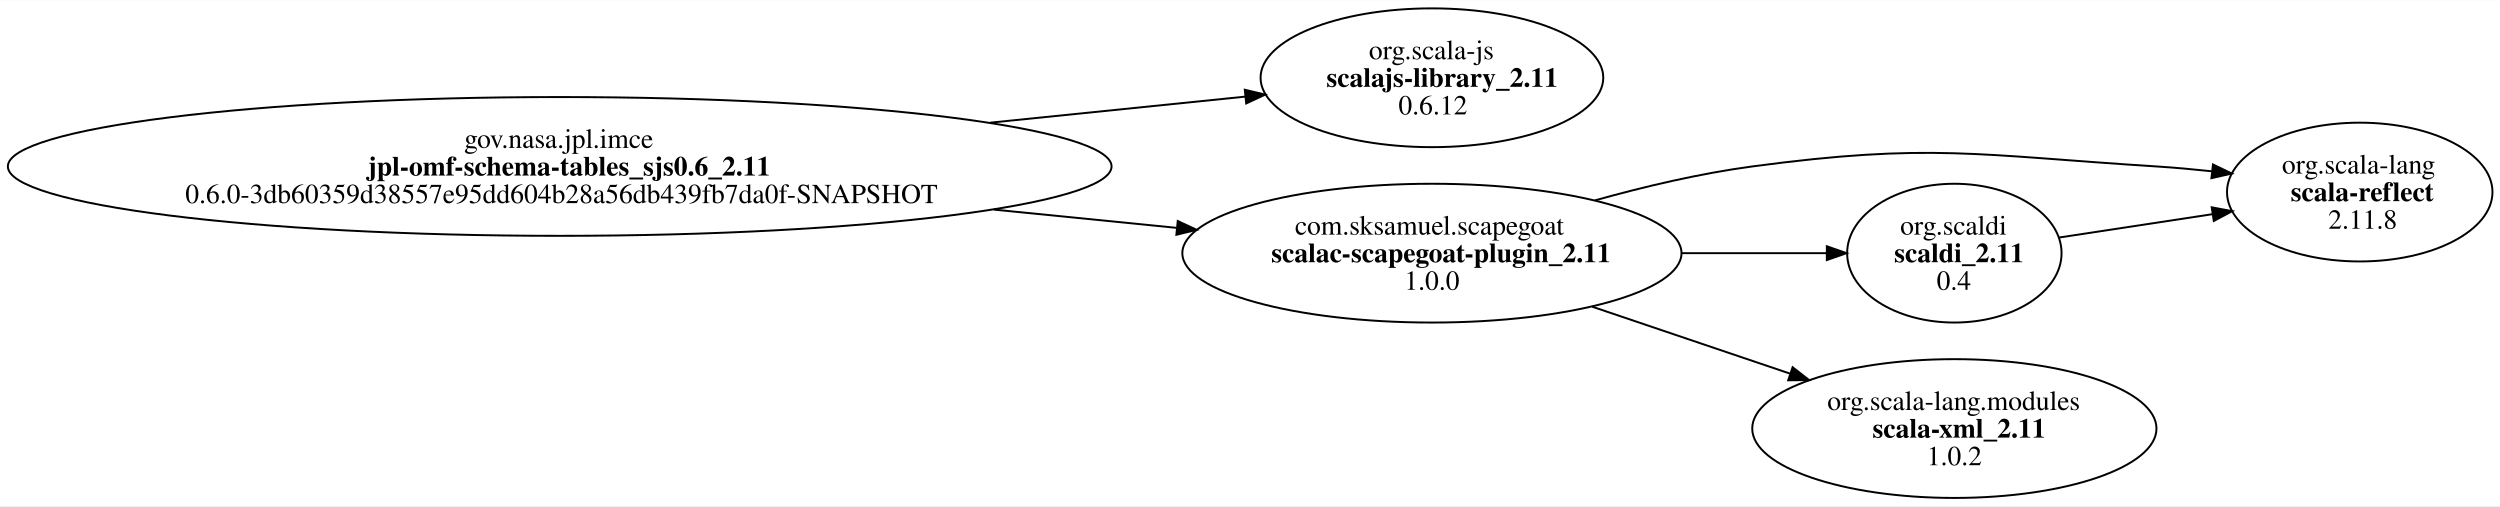
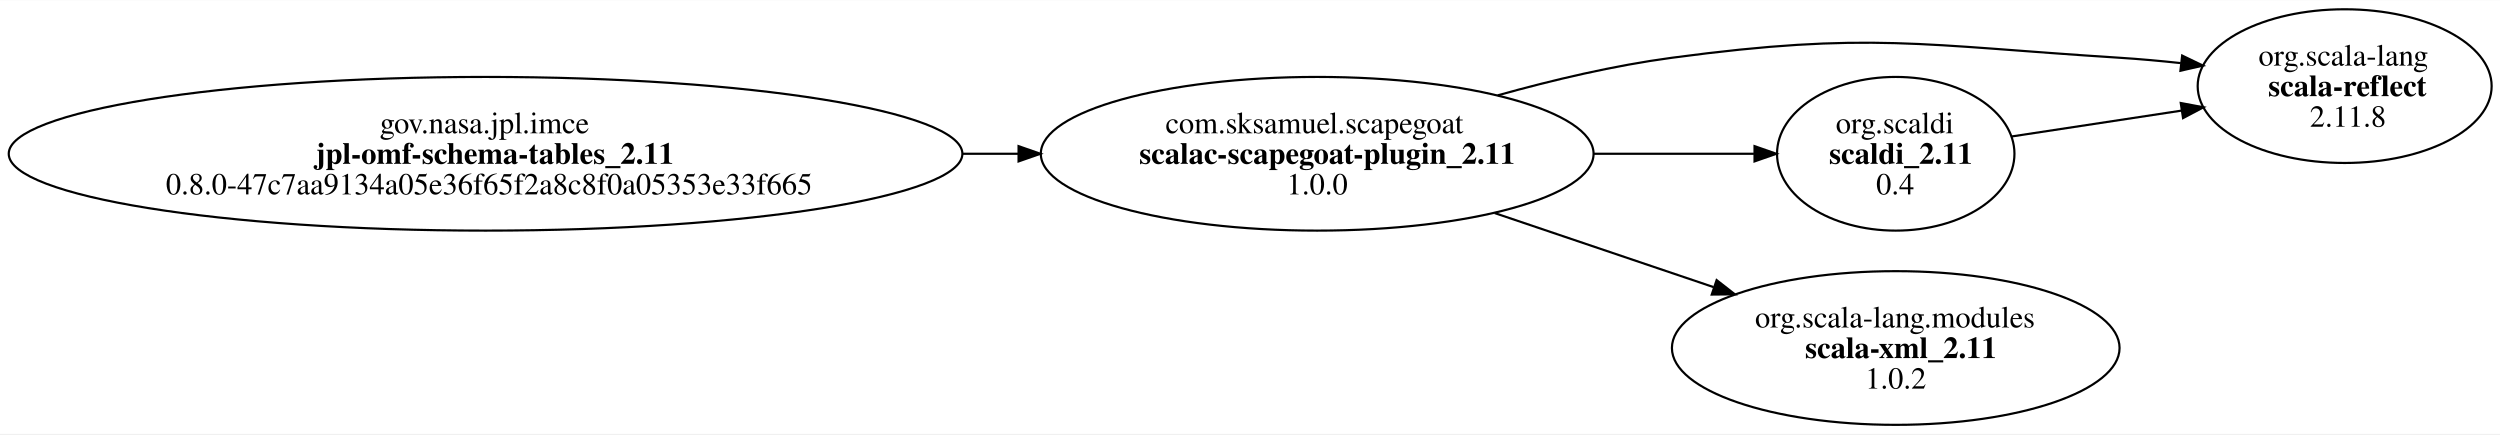
- <svg xmlns="http://www.w3.org/2000/svg" width="1269pt" height="257pt" viewBox="0.00 0.00 1268.58 256.71">
-   <g id="graph0" class="graph" transform="scale(1 1) rotate(0) translate(4 252.711)">
-     <polygon fill="white" stroke="none" points="-4,4 -4,-252.711 1264.58,-252.711 1264.58,4 -4,4" />
+ <svg xmlns="http://www.w3.org/2000/svg" width="1146pt" height="199pt" viewBox="0.00 0.00 1145.55 198.71">
+   <g id="graph0" class="graph" transform="scale(1 1) rotate(0) translate(4 194.711)">
+     <polygon fill="white" stroke="none" points="-4,4 -4,-194.711 1141.55,-194.711 1141.55,4 -4,4" />
    <g id="node1" class="node">
-       <ellipse fill="none" stroke="black" cx="280.014" cy="-168.355" rx="280.029" ry="35.211" />
-       <text text-anchor="start" x="231.514" y="-177.755" font-family="Times,serif" font-size="14.00">gov.nasa.jpl.imce</text>
-       <text text-anchor="start" x="182.514" y="-163.755" font-family="Times,serif" font-weight="bold" font-size="14.00">jpl-omf-schema-tables_sjs0.6_2.11</text>
-       <text text-anchor="start" x="90.014" y="-149.755" font-family="Times,serif" font-size="14.00">0.6.0-3db60359d38557e95dd604b28a56db439fb7da0f-SNAPSHOT</text>
+       <ellipse fill="none" stroke="black" cx="218.496" cy="-124.355" rx="218.492" ry="35.211" />
+       <text text-anchor="start" x="169.996" y="-133.755" font-family="Times,serif" font-size="14.00">gov.nasa.jpl.imce</text>
+       <text text-anchor="start" x="140.496" y="-119.755" font-family="Times,serif" font-weight="bold" font-size="14.00">jpl-omf-schema-tables_2.11</text>
+       <text text-anchor="start" x="71.996" y="-105.755" font-family="Times,serif" font-size="14.00">0.8.0-47c7aa9134a05e36f65f2a8c8f0a05353e33f665</text>
+     </g>
+     <g id="node3" class="node">
+       <ellipse fill="none" stroke="black" cx="599.564" cy="-124.355" rx="126.644" ry="35.211" />
+       <text text-anchor="start" x="530.064" y="-133.755" font-family="Times,serif" font-size="14.00">com.sksamuel.scapegoat</text>
+       <text text-anchor="start" x="518.064" y="-119.755" font-family="Times,serif" font-weight="bold" font-size="14.00">scalac-scapegoat-plugin_2.11</text>
+       <text text-anchor="start" x="585.564" y="-105.755" font-family="Times,serif" font-size="14.00">1.0.0</text>
+     </g>
+     <g id="edge3" class="edge">
+       <path fill="none" stroke="black" d="M437.255,-124.355C445.819,-124.355 454.303,-124.355 462.637,-124.355" />
+       <polygon fill="black" stroke="black" points="462.724,-127.855 472.724,-124.355 462.724,-120.855 462.724,-127.855" />
    </g>
    <g id="node2" class="node">
-       <ellipse fill="none" stroke="black" cx="722.601" cy="-213.355" rx="86.948" ry="35.211" />
-       <text text-anchor="start" x="690.601" y="-222.755" font-family="Times,serif" font-size="14.00">org.scala-js</text>
-       <text text-anchor="start" x="669.101" y="-208.755" font-family="Times,serif" font-weight="bold" font-size="14.00">scalajs-library_2.11</text>
-       <text text-anchor="start" x="705.601" y="-194.755" font-family="Times,serif" font-size="14.00">0.6.12</text>
+       <ellipse fill="none" stroke="black" cx="1070.37" cy="-155.355" rx="67.351" ry="35.211" />
+       <text text-anchor="start" x="1030.87" y="-164.755" font-family="Times,serif" font-size="14.00">org.scala-lang</text>
+       <text text-anchor="start" x="1035.37" y="-150.755" font-family="Times,serif" font-weight="bold" font-size="14.00">scala-reflect</text>
+       <text text-anchor="start" x="1054.37" y="-136.755" font-family="Times,serif" font-size="14.00">2.11.8</text>
+     </g>
+     <g id="edge2" class="edge">
+       <path fill="none" stroke="black" d="M682.308,-151.143C707.61,-158.203 735.77,-164.829 762.136,-168.355 852.47,-180.435 876.241,-174.118 967.197,-168.355 976.306,-167.778 985.843,-166.914 995.277,-165.901" />
+       <polygon fill="black" stroke="black" points="995.906,-169.353 1005.45,-164.75 995.118,-162.397 995.906,-169.353" />
+     </g>
+     <g id="node4" class="node">
+       <ellipse fill="none" stroke="black" cx="864.667" cy="-124.355" rx="54.395" ry="35.211" />
+       <text text-anchor="start" x="837.167" y="-133.755" font-family="Times,serif" font-size="14.00">org.scaldi</text>
+       <text text-anchor="start" x="834.167" y="-119.755" font-family="Times,serif" font-weight="bold" font-size="14.00">scaldi_2.11</text>
+       <text text-anchor="start" x="855.667" y="-105.755" font-family="Times,serif" font-size="14.00">0.4</text>
+     </g>
+     <g id="edge4" class="edge">
+       <path fill="none" stroke="black" d="M726.336,-124.355C751.77,-124.355 777.493,-124.355 799.692,-124.355" />
+       <polygon fill="black" stroke="black" points="799.959,-127.855 809.959,-124.355 799.959,-120.855 799.959,-127.855" />
+     </g>
+     <g id="node5" class="node">
+       <ellipse fill="none" stroke="black" cx="864.667" cy="-35.355" rx="102.561" ry="35.211" />
+       <text text-anchor="start" x="800.167" y="-44.755" font-family="Times,serif" font-size="14.00">org.scala-lang.modules</text>
+       <text text-anchor="start" x="823.167" y="-30.755" font-family="Times,serif" font-weight="bold" font-size="14.00">scala-xml_2.11</text>
+       <text text-anchor="start" x="850.667" y="-16.755" font-family="Times,serif" font-size="14.00">1.0.2</text>
+     </g>
+     <g id="edge5" class="edge">
+       <path fill="none" stroke="black" d="M680.933,-97.169C712.706,-86.421 749.199,-74.077 781.176,-63.259" />
+       <polygon fill="black" stroke="black" points="782.594,-66.475 790.945,-59.955 780.351,-59.844 782.594,-66.475" />
    </g>
    <g id="edge1" class="edge">
-       <path fill="none" stroke="black" d="M498.403,-190.559C544.021,-195.218 589.804,-199.894 627.928,-203.788" />
-       <polygon fill="black" stroke="black" points="627.655,-207.278 637.959,-204.812 628.366,-200.314 627.655,-207.278" />
-     </g>
-     <g id="node4" class="node">
-       <ellipse fill="none" stroke="black" cx="722.601" cy="-124.355" rx="126.644" ry="35.211" />
-       <text text-anchor="start" x="653.101" y="-133.755" font-family="Times,serif" font-size="14.00">com.sksamuel.scapegoat</text>
-       <text text-anchor="start" x="641.101" y="-119.755" font-family="Times,serif" font-weight="bold" font-size="14.00">scalac-scapegoat-plugin_2.11</text>
-       <text text-anchor="start" x="708.601" y="-105.755" font-family="Times,serif" font-size="14.00">1.0.0</text>
-     </g>
-     <g id="edge4" class="edge">
-       <path fill="none" stroke="black" d="M500.339,-146.452C532.088,-143.281 563.864,-140.108 593.029,-137.195" />
-       <polygon fill="black" stroke="black" points="593.629,-140.653 603.231,-136.177 592.933,-133.688 593.629,-140.653" />
-     </g>
-     <g id="node3" class="node">
-       <ellipse fill="none" stroke="black" cx="1193.41" cy="-155.355" rx="67.351" ry="35.211" />
-       <text text-anchor="start" x="1153.91" y="-164.755" font-family="Times,serif" font-size="14.00">org.scala-lang</text>
-       <text text-anchor="start" x="1158.41" y="-150.755" font-family="Times,serif" font-weight="bold" font-size="14.00">scala-reflect</text>
-       <text text-anchor="start" x="1177.41" y="-136.755" font-family="Times,serif" font-size="14.00">2.11.8</text>
-     </g>
-     <g id="edge3" class="edge">
-       <path fill="none" stroke="black" d="M805.345,-151.143C830.647,-158.203 858.806,-164.829 885.173,-168.355 975.507,-180.435 999.278,-174.118 1090.23,-168.355 1099.34,-167.778 1108.88,-166.914 1118.31,-165.901" />
-       <polygon fill="black" stroke="black" points="1118.94,-169.353 1128.48,-164.75 1118.15,-162.397 1118.94,-169.353" />
-     </g>
-     <g id="node5" class="node">
-       <ellipse fill="none" stroke="black" cx="987.703" cy="-124.355" rx="54.395" ry="35.211" />
-       <text text-anchor="start" x="960.203" y="-133.755" font-family="Times,serif" font-size="14.00">org.scaldi</text>
-       <text text-anchor="start" x="957.203" y="-119.755" font-family="Times,serif" font-weight="bold" font-size="14.00">scaldi_2.11</text>
-       <text text-anchor="start" x="978.703" y="-105.755" font-family="Times,serif" font-size="14.00">0.4</text>
-     </g>
-     <g id="edge5" class="edge">
-       <path fill="none" stroke="black" d="M849.373,-124.355C874.807,-124.355 900.53,-124.355 922.729,-124.355" />
-       <polygon fill="black" stroke="black" points="922.995,-127.855 932.995,-124.355 922.995,-120.855 922.995,-127.855" />
-     </g>
-     <g id="node6" class="node">
-       <ellipse fill="none" stroke="black" cx="987.703" cy="-35.355" rx="102.561" ry="35.211" />
-       <text text-anchor="start" x="923.203" y="-44.755" font-family="Times,serif" font-size="14.00">org.scala-lang.modules</text>
-       <text text-anchor="start" x="946.203" y="-30.755" font-family="Times,serif" font-weight="bold" font-size="14.00">scala-xml_2.11</text>
-       <text text-anchor="start" x="973.703" y="-16.755" font-family="Times,serif" font-size="14.00">1.0.2</text>
-     </g>
-     <g id="edge6" class="edge">
-       <path fill="none" stroke="black" d="M803.97,-97.169C835.743,-86.421 872.235,-74.077 904.213,-63.259" />
-       <polygon fill="black" stroke="black" points="905.631,-66.475 913.982,-59.955 903.388,-59.844 905.631,-66.475" />
-     </g>
-     <g id="edge2" class="edge">
-       <path fill="none" stroke="black" d="M1040.9,-132.298C1064.52,-135.893 1092.86,-140.206 1118.61,-144.125" />
-       <polygon fill="black" stroke="black" points="1118.3,-147.617 1128.71,-145.662 1119.35,-140.697 1118.3,-147.617" />
+       <path fill="none" stroke="black" d="M917.861,-132.298C941.485,-135.893 969.826,-140.206 995.574,-144.125" />
+       <polygon fill="black" stroke="black" points="995.26,-147.617 1005.67,-145.662 996.314,-140.697 995.26,-147.617" />
    </g>
  </g>
</svg>
